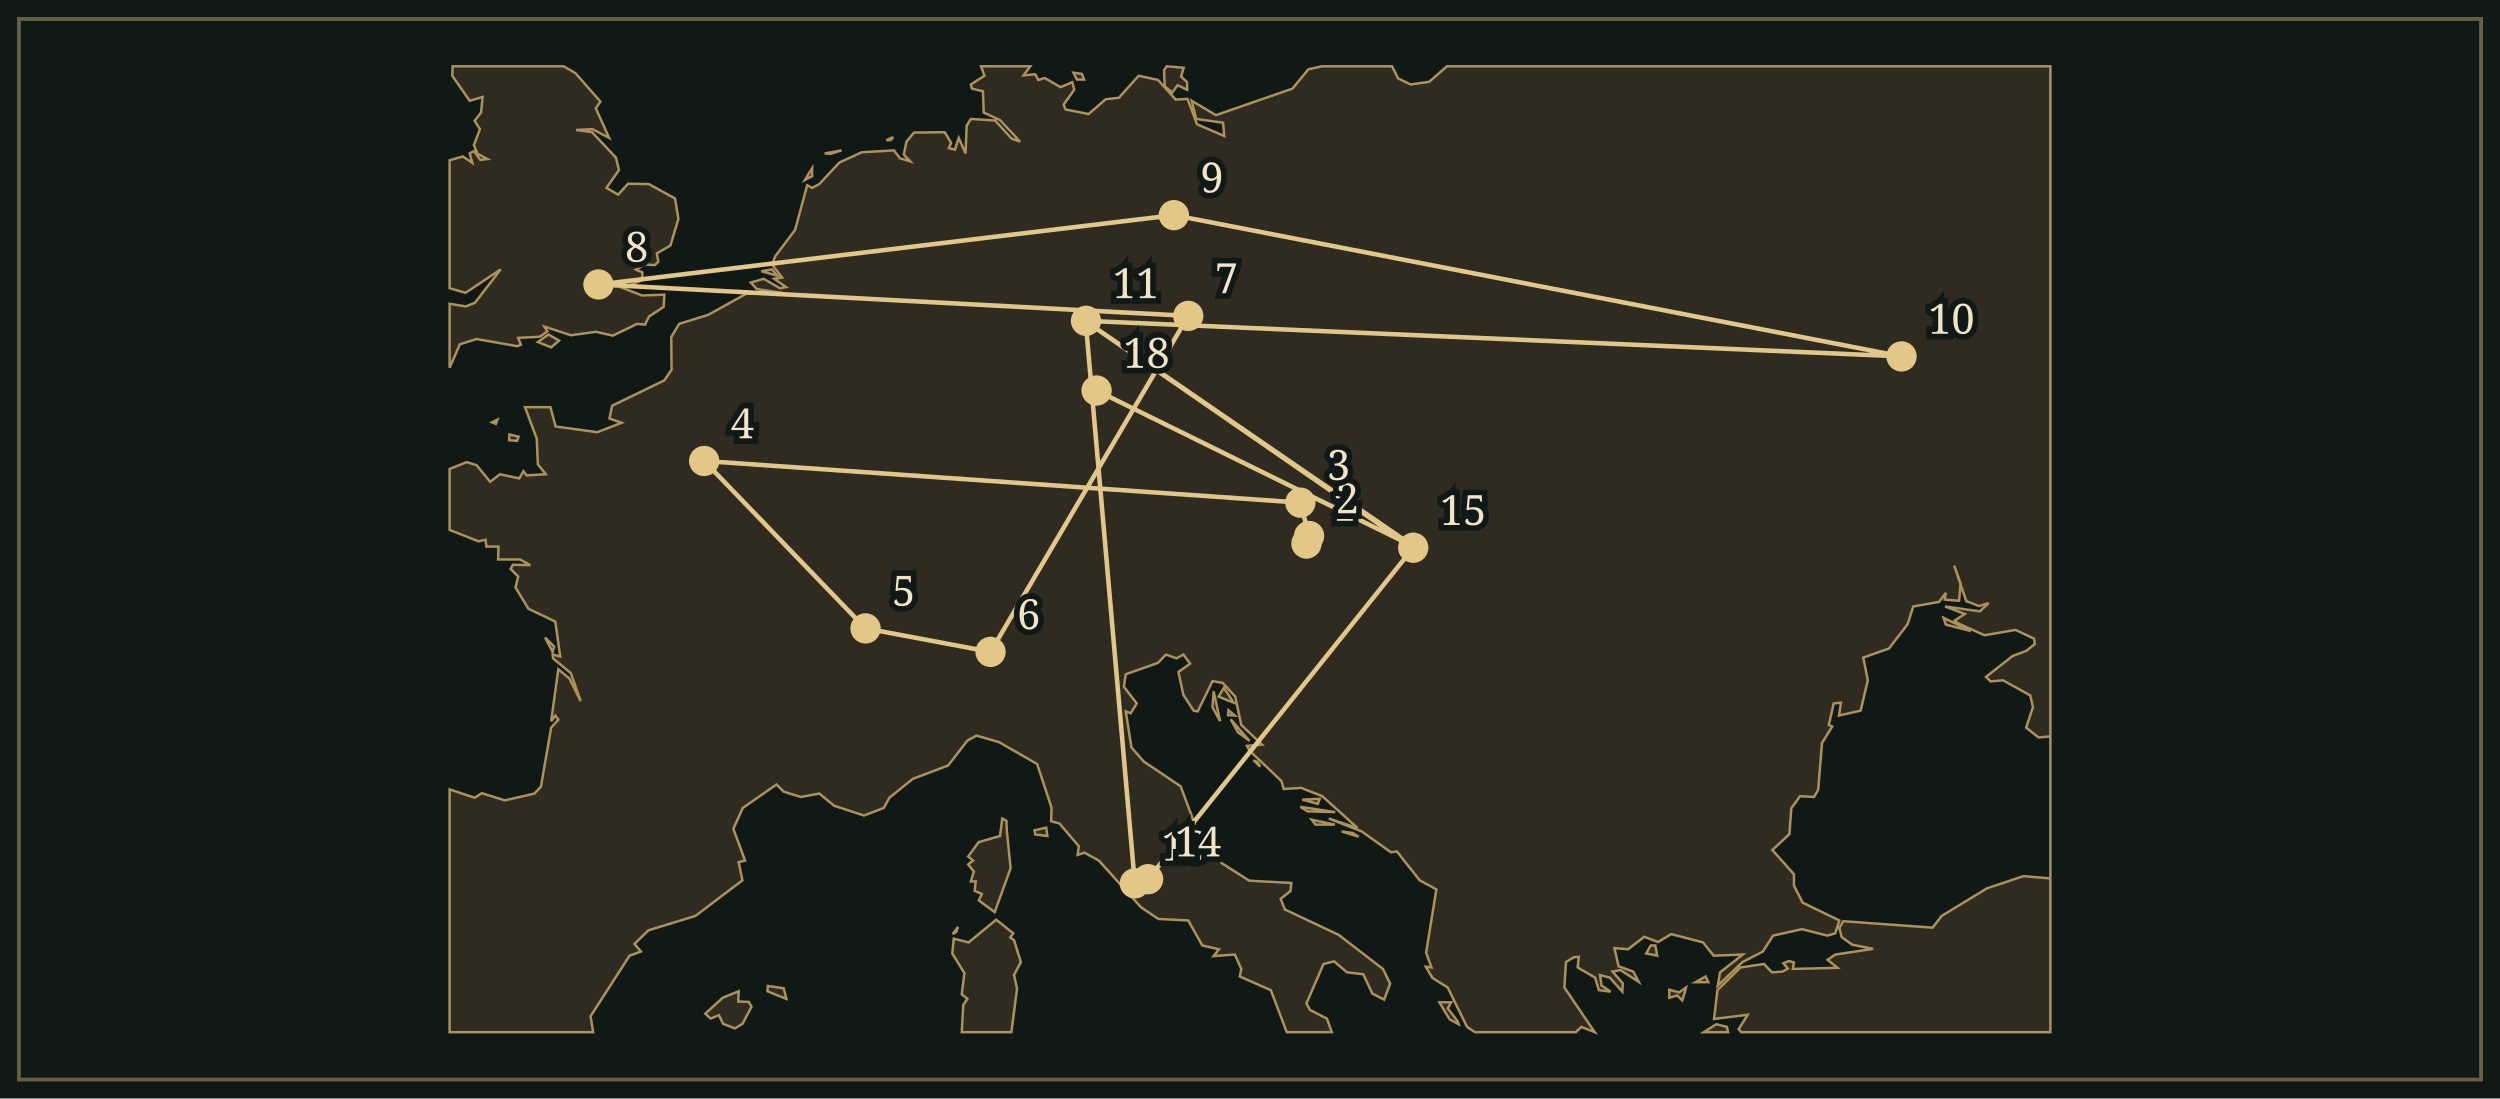
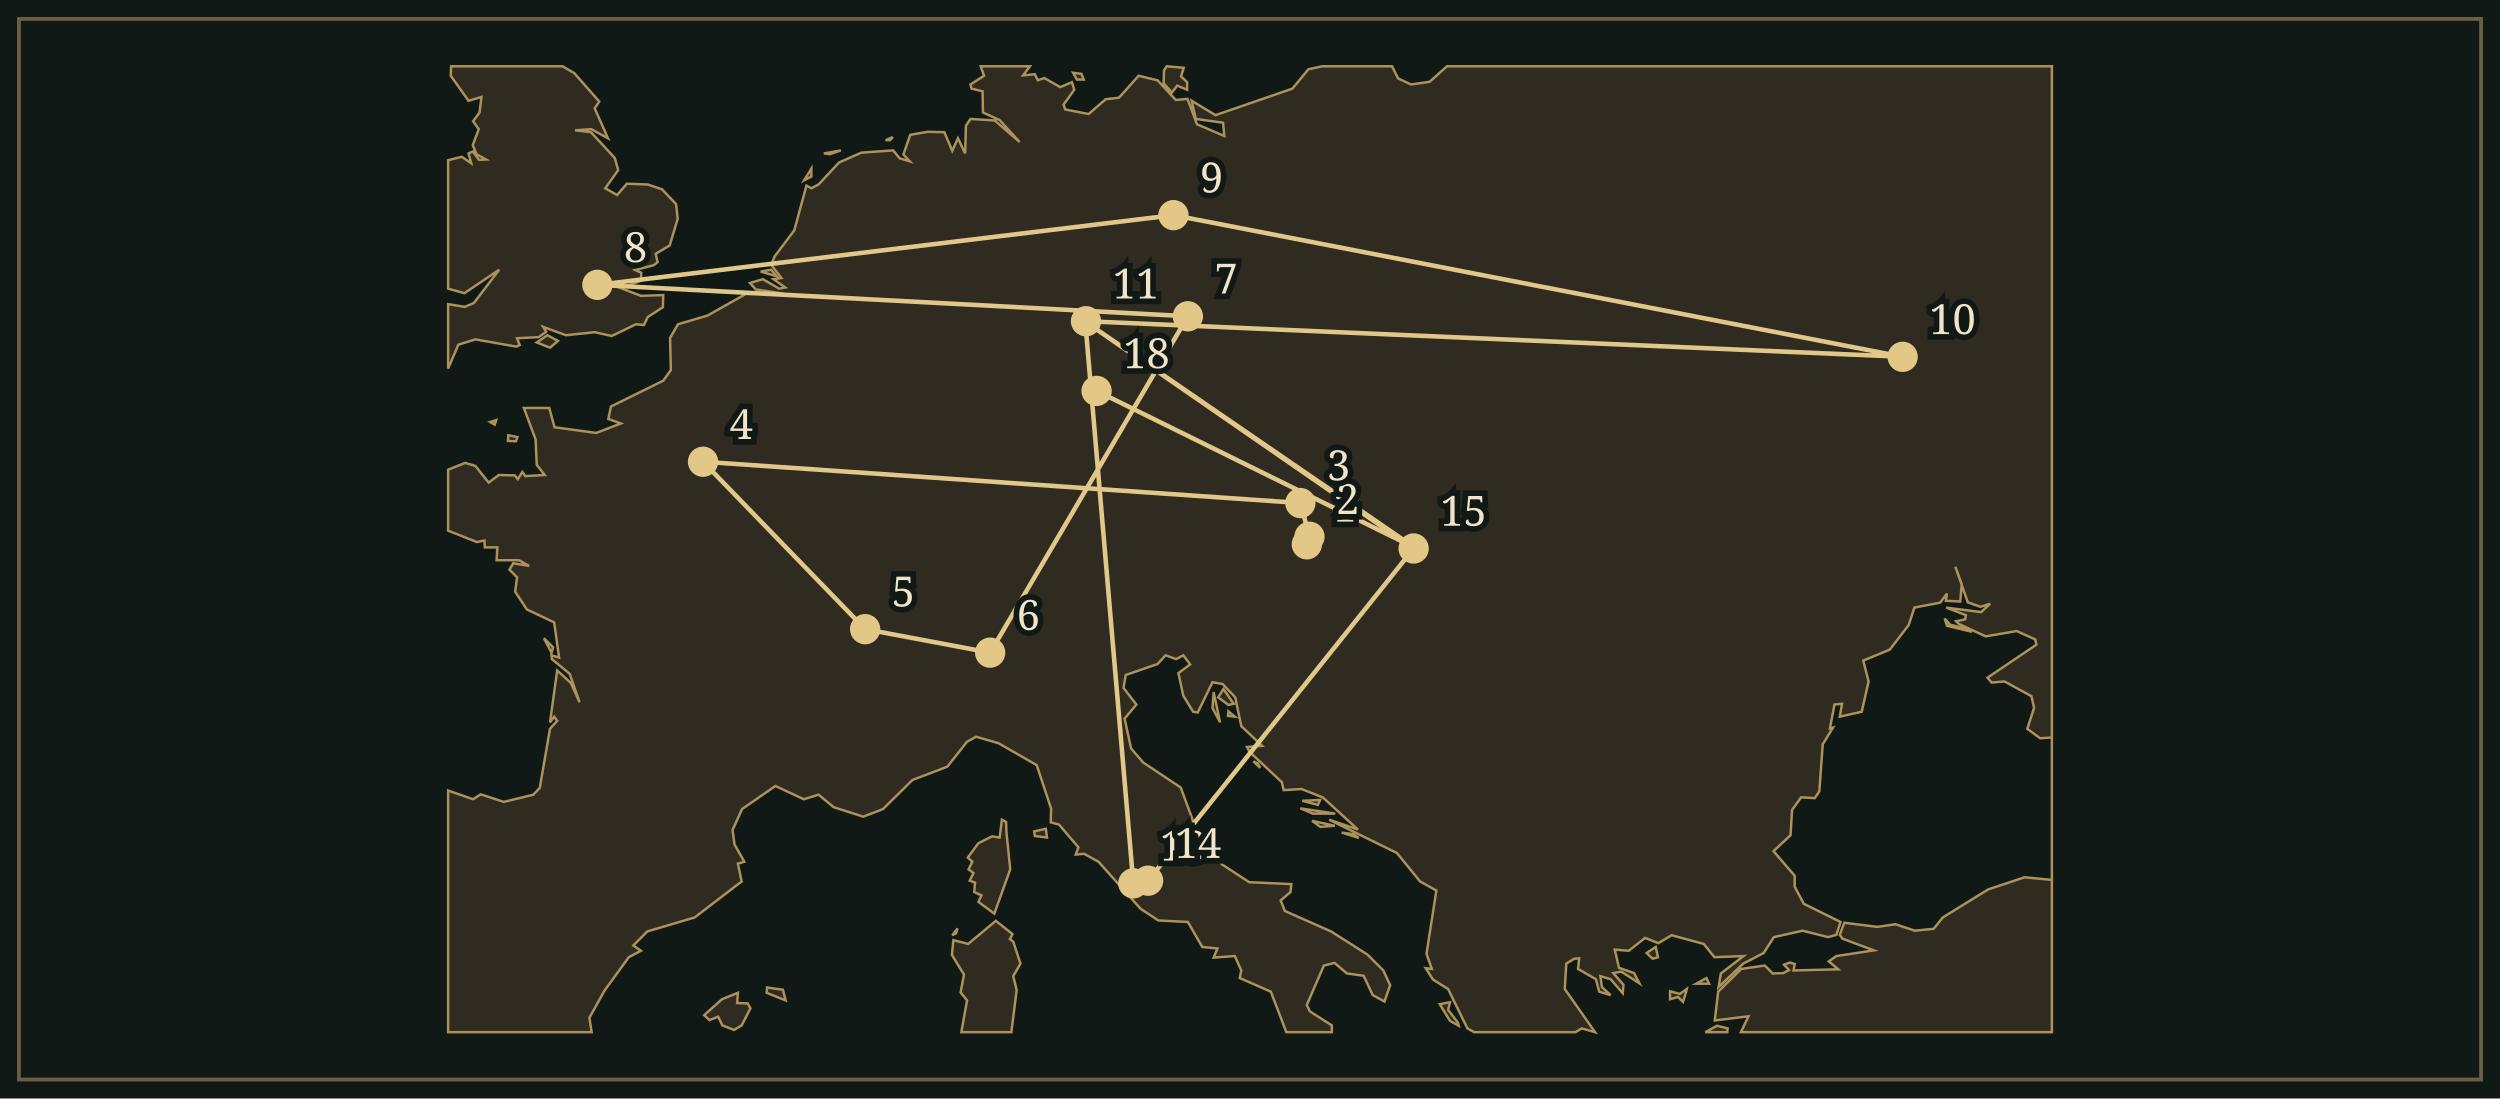
<svg xmlns="http://www.w3.org/2000/svg" viewBox="0 0 660 290" role="img" aria-label="Places in the life of Franz Liszt">
  <rect width="660" height="290" fill="#111916" />
-   <path d="M194.9,264.4L197.7,264.5L198.4,265.8L196,270.3L194,271.5L190.9,270.3L189.8,268L187.6,268.9L186.2,267.6L190.8,263.4L195,261.7L194.9,264.4ZM267.7,248.2L269.5,254L267.7,257.4L268.5,261L267,272.5L253.9,272.5L254.3,265.3L255.4,263.7L253.9,262.5L254.6,256.9L251.4,251.7L251.8,247.8L255.7,248.8L263,242.8L267.5,246.4L266.7,247.5L267.7,248.2ZM265.8,219.3L266.8,229.2L262.6,240.8L258.4,237.7L259.2,236L257.3,235.2L257.6,232.7L256.3,232.7L257.1,230.1L255.6,228.2L256.9,227.2L255.6,226.1L258.4,222.3L264,220.7L264.6,216.1L265.7,216.7L265.8,219.3ZM148.8,17.5L151.9,19.3L158.5,26.8L157.3,28.6L160.8,36.4L156.4,34.1L152.1,34.3L156.3,34.9L162.6,41.6L163.4,44.9L160.1,49.6L163.2,51.4L165.8,48.5L171.3,48.6L178.2,52.4L179.1,57.8L177,64.8L173.4,66.9L173.8,69.1L172.8,70L170.2,69.8L167.9,71.2L169.6,71.9L169.5,74L164.3,76L169.5,78L175.4,77.8L175.2,81L171.3,83.6L170.3,85.7L168.2,85.5L161.8,88.6L157.3,87.6L150.7,88.5L143.7,86.2L144.5,87.5L142.5,88.9L136.8,89.2L137.5,91L136.6,91.4L125.8,89.5L121.4,90.9L118.7,97.1L118.7,80.2L123,80.9L125.4,79.9L132.2,71.1L122.9,77.3L118.7,76.1L118.7,42.3L122.2,41.3L124.7,43L124,40.5L125.1,39.9L126.8,42.2L128.7,42L126.1,40.6L125.1,38.3L126.7,34.1L125.3,31.9L127,29.7L127.4,25.6L124,26.6L119.4,20L119.5,17.5L148.8,17.5ZM219.3,40.6L217.7,40.5L222.2,39.7L219.3,40.6ZM346.3,216.4L352.4,217.7L347.3,217.7L346.3,216.4ZM352.5,214.4L345.2,214.2L343.3,213L352.5,214.4ZM347.9,212.2L343.8,211.1L348.4,210.9L347.9,212.2ZM131.3,110.8L130.9,111.9L129.9,111.5L131.3,110.8ZM136.9,115.3L136.5,116.4L134.4,116.2L134.5,114.7L136.9,115.3ZM518.7,165.8L520.3,166.6L513.7,164.9L513.1,163.1L518.7,165.8ZM455.9,271.1L456.2,272.5L449.8,272.5L453.1,270.4L455.9,271.1ZM444.9,261.6L444.1,264.1L442.8,262.8L440.7,263.4L440.7,261.3L443.3,262L445.1,260.7L444.9,261.6ZM437.5,252.3L434.6,251.7L435.8,249.6L437,249.6L437.5,252.3ZM451,259.3L447.6,259.3L450.3,257.8L451,259.3ZM313.4,21.7L313.4,23.7L310.9,22.5L309.5,24.4L307.5,22.8L307.3,18.6L308,17.5L312.5,17.9L311.8,20.2L313.4,21.7ZM286.2,21L284.3,21L283.4,19.2L285.6,19.5L286.2,21ZM146.3,170.7L145.9,172.1L143.9,168.3L146.3,170.7ZM147.6,89.9L145.5,91.7L142,90.3L144.8,88.3L147.6,89.9ZM214.4,46.5L212.5,47.5L214.4,44.4L214.4,46.5ZM276.2,218.5L276.5,220.7L273.3,220.3L273.1,219.2L276.2,218.5ZM252.5,246L251.5,246.6L252.9,244.7L252.5,246ZM207.6,263.7L202.6,261.7L202.7,260.3L206.9,260.9L207.6,263.7ZM325.7,185.5L321.7,183.9L323.1,181.6L325.7,185.5ZM326,188.9L324.2,188.8L324.3,187.5L326,188.9ZM329.9,195.6L326.8,193.3L324.9,189.9L329.9,195.6ZM332,201.2L332.7,202.4L330.9,200.7L332,201.2ZM322.1,190.4L320.1,186.7L320.4,182.5L322.1,190.4ZM357.1,219.9L358.7,220.9L354.2,219.5L357.1,219.9ZM384.8,269.6L385.1,270.4L382.7,269.1L380,264.6L383.1,264.6L382.2,266.2L384.8,269.6ZM203.8,71.1L205.2,72.8L201,71.6L203.8,71.1ZM235.1,37L234,37L235.8,36.2L235.1,37ZM541.3,17.5L541.3,272.5L459.7,272.5L459,271.7L461.4,267.9L452.5,269L453.4,261.4L459.5,255.4L465.7,254.5L467.8,256.7L470.6,256.5L472,255.7L470.8,254.3L472.3,253.7L473.6,254.1L473.3,255.8L485.1,255.5L482.5,253.4L484.5,252L494.5,250.5L489,249.4L486.2,247.4L485.6,245L486.6,243.2L510.2,244.9L512.6,241.8L524.6,234.5L534.2,231.3L541.3,231.9L541.3,194.4L538.2,194.7L534.9,192.1L536.7,186.7L536,183.6L528.8,179.6L525.5,179.9L524.3,178.7L531.3,173.2L535,171.8L537.2,170L537,168.6L532.1,166.3L523.9,167.7L516.8,164.5L516.1,163.8L518.7,162.1L513.5,160.1L522.7,161.4L525,159.2L522.5,160L519.1,158.7L515.9,149.3L517.6,154L517.2,158.6L513.4,158.3L513.7,156.5L511.9,158.9L505.1,160.1L503.6,164.8L498.7,171.2L491.9,173.6L493.1,179.6L491.2,187.6L485.5,188.9L486,185.5L484.1,185.7L482.8,191.4L483.7,191.8L481,196.2L480,208.5L478.9,210.4L475.2,210.2L472.9,213.4L472.4,220.2L467.9,224.4L473.6,230.8L473.6,233.8L475.9,238.3L485.6,243L484.5,246.4L482.4,247L475.7,245.3L468.1,247L465.4,251.2L460,254L453.5,260.2L454.1,256.7L460.1,252L452.4,252.3L449.6,248.8L441.2,246.6L437.7,248.7L434.1,247.3L429.8,250.6L426.2,250.3L427.3,255.1L431.2,256.5L432.6,259.2L427.8,256.1L425.7,256.5L428.4,259.6L428.3,261.8L425,258.1L422.4,257.4L422.8,260.2L425.2,261.8L422.1,261.4L421.1,258.1L416.5,255.4L416.8,252.6L415.5,252.7L413.4,254L413,260.7L421,272.5L417.5,271.1L416,272.5L389.4,272.5L387.3,271.1L382.2,260.7L378.2,258.2L376.4,255.2L377.9,255.4L376.5,251.5L379.2,234.8L374.8,232.4L368.8,224.8L367.2,225L359.5,219.5L350.8,216.1L358.4,218.6L349.1,210.2L343.5,208L338.9,208.3L338.3,206.2L329.9,198.2L329.2,196.9L333.2,196.6L327.7,191.4L326.1,183.9L322.8,180.3L320.1,179.8L316.2,187.8L315.1,187.6L312.4,183.4L311.1,177.4L314.2,175.2L312.4,172.8L310.6,173.8L307.8,172.8L305.7,175L297.2,178L296.7,181.3L300.1,185.7L298.5,188.3L297.2,187.8L298.7,197.3L301.9,201L311.7,207.6L316.7,221L322.6,227.9L329.8,232.5L340.9,233.1L340.7,235.2L338.1,237.3L339.2,240.1L353.4,246.8L365.1,255.8L367,259.7L365.4,263.9L362.3,262.3L359.9,257.2L355.6,256.7L352.2,253.8L349.4,254.5L344.9,264.9L345.8,266.6L350.3,268.9L351.6,272.5L339.7,272.5L335.5,261.4L327.3,257.8L327.7,255.8L326,252L320.4,252.4L321.8,250.6L317.4,249.6L313.7,243L305.8,242.6L301.2,239.5L290.1,227.2L286.3,225.1L284.5,225.7L284.8,223.4L279.7,217.4L277.5,216.8L277.6,213.2L273.8,201.7L263.7,195.9L257.8,194.2L255.4,195.5L250.3,202.1L241,205.6L234.8,210.6L233.3,213.3L228.1,215.3L220.2,212.7L216.3,209.5L211.4,210.4L206.9,209L205,207.1L196.1,213.3L193.6,218.8L196.7,227.2L195,227.6L196,232.4L183.6,241.8L171.2,245.6L167.5,249.2L169.2,251.2L166.2,252.3L155.9,268.3L156.6,272.5L118.7,272.5L118.7,208.4L125.3,210.6L127.2,209.4L133.3,211.3L141.1,209.5L142.8,207.7L145.5,192.1L147.4,190L146.6,188.9L145.5,190.4L147.4,176.7L150.3,179.1L153.3,185.1L150.7,177.7L146,173.8L145.9,172.8L147.9,173.3L146.6,164.1L139.5,160.7L136.1,155.1L136.8,152.2L134.8,150.2L135.4,149.1L140,149.2L137.3,147.7L131.5,147.7L131.6,144.3L128.4,144.3L128.2,142.5L126.3,142.9L118.7,139.9L118.7,123.8L123.2,122L125.8,122.8L129.4,127.2L132,125.2L137.1,126.3L138.2,124.4L139,125.5L144.1,125.2L142,122.6L141.7,115.8L138.6,107.5L145.3,107.5L146.7,112.6L157.7,114.1L164.1,111.6L160.9,110.5L161.6,107.1L175.4,100.4L177.3,97.6L177.2,89L179.3,85.5L187,83.1L197.1,77.5L206.9,77.4L199.8,76.3L198.2,74.6L201.6,73.6L205.9,76.1L207.5,75.8L204.4,73.6L206.5,73.3L203.8,69.8L204.7,67.6L209.9,60.7L213.1,48.9L214.4,49.6L216.3,48.6L221.6,42.9L227.5,40.2L236,39.7L237.6,41.8L240.3,42.6L238.6,40.8L239.3,37.4L241.3,35L249.4,34.9L251.1,37.7L250.5,39.1L252.1,39.5L253.1,36.4L254.9,40.5L255.2,33.2L256.3,31.4L262.7,31.8L267.1,36.6L269.3,37.4L264,31.7L259.7,29.7L259.5,24.1L256.6,23.4L256.3,22.3L259.9,20L259,17.5L272,17.5L270.2,19.9L273.3,19.6L274.1,21.1L275.8,20.6L280,23L283.1,21.7L283.6,23.7L280.8,27.6L281.3,28.9L287.4,30.1L291.9,26.2L295.4,25.8L300.6,20L305.7,21.1L310.4,26.3L313.5,26.1L316,32.8L323.2,35.9L322.9,32.4L315.8,31.4L314.6,26.6L321,30.4L341.2,23.4L345.4,18.3L349,17.5L367.5,17.5L369.1,20.7L372.4,22.3L377.3,21.6L382,17.5L541.3,17.5Z" fill="#302b20" stroke="#ad935b" stroke-width=".65" />
-   <path d="M344.9,143.5L345.6,141.5L343.3,132.7L185.9,121.7L228.5,165.9L261.5,172.1L313.7,83.4L158,75.1L309.9,56.8L502,94.1L286.7,84.7L286.6,84.7L299.6,233.2L303.1,232.1L373.1,144.6L286.6,84.8L373.4,144.4L289.5,103.1L289.3,103.1" fill="none" stroke="#e1c78a" stroke-width="1.2" />
-   <circle cx="344.9" cy="143.5" r="4" fill="#e3c786" />
-   <text x="351.9" y="137.5" fill="#f1e4c8" stroke="#111916" stroke-width="3" paint-order="stroke" font-family="Georgia,serif" font-size="11">1</text>
-   <circle cx="345.6" cy="141.5" r="4" fill="#e3c786" />
-   <text x="352.6" y="135.5" fill="#f1e4c8" stroke="#111916" stroke-width="3" paint-order="stroke" font-family="Georgia,serif" font-size="11">2</text>
-   <circle cx="343.3" cy="132.7" r="4" fill="#e3c786" />
-   <text x="350.3" y="126.7" fill="#f1e4c8" stroke="#111916" stroke-width="3" paint-order="stroke" font-family="Georgia,serif" font-size="11">3</text>
-   <circle cx="185.9" cy="121.7" r="4" fill="#e3c786" />
-   <text x="192.9" y="115.7" fill="#f1e4c8" stroke="#111916" stroke-width="3" paint-order="stroke" font-family="Georgia,serif" font-size="11">4</text>
-   <circle cx="228.5" cy="165.9" r="4" fill="#e3c786" />
-   <text x="235.5" y="159.9" fill="#f1e4c8" stroke="#111916" stroke-width="3" paint-order="stroke" font-family="Georgia,serif" font-size="11">5</text>
-   <circle cx="261.5" cy="172.1" r="4" fill="#e3c786" />
-   <text x="268.5" y="166.1" fill="#f1e4c8" stroke="#111916" stroke-width="3" paint-order="stroke" font-family="Georgia,serif" font-size="11">6</text>
-   <circle cx="313.7" cy="83.4" r="4" fill="#e3c786" />
-   <text x="320.7" y="77.4" fill="#f1e4c8" stroke="#111916" stroke-width="3" paint-order="stroke" font-family="Georgia,serif" font-size="11">7</text>
-   <circle cx="158" cy="75.1" r="4" fill="#e3c786" />
-   <text x="165" y="69.1" fill="#f1e4c8" stroke="#111916" stroke-width="3" paint-order="stroke" font-family="Georgia,serif" font-size="11">8</text>
-   <circle cx="309.9" cy="56.8" r="4" fill="#e3c786" />
-   <text x="316.9" y="50.8" fill="#f1e4c8" stroke="#111916" stroke-width="3" paint-order="stroke" font-family="Georgia,serif" font-size="11">9</text>
-   <circle cx="502" cy="94.1" r="4" fill="#e3c786" />
-   <text x="509" y="88.1" fill="#f1e4c8" stroke="#111916" stroke-width="3" paint-order="stroke" font-family="Georgia,serif" font-size="11">10</text>
-   <circle cx="286.7" cy="84.7" r="4" fill="#e3c786" />
-   <text x="293.7" y="78.7" fill="#f1e4c8" stroke="#111916" stroke-width="3" paint-order="stroke" font-family="Georgia,serif" font-size="11">11</text>
-   <circle cx="299.6" cy="233.2" r="4" fill="#e3c786" />
-   <text x="306.6" y="227.2" fill="#f1e4c8" stroke="#111916" stroke-width="3" paint-order="stroke" font-family="Georgia,serif" font-size="11">13</text>
-   <circle cx="303.1" cy="232.1" r="4" fill="#e3c786" />
-   <text x="310.1" y="226.1" fill="#f1e4c8" stroke="#111916" stroke-width="3" paint-order="stroke" font-family="Georgia,serif" font-size="11">14</text>
-   <circle cx="373.1" cy="144.6" r="4" fill="#e3c786" />
-   <text x="380.1" y="138.6" fill="#f1e4c8" stroke="#111916" stroke-width="3" paint-order="stroke" font-family="Georgia,serif" font-size="11">15</text>
-   <circle cx="289.5" cy="103.1" r="4" fill="#e3c786" />
-   <text x="296.5" y="97.1" fill="#f1e4c8" stroke="#111916" stroke-width="3" paint-order="stroke" font-family="Georgia,serif" font-size="11">18</text>
+   <path d="M194.6,264.8L197.4,264.9L198.1,266.2L195.8,270.7L193.8,271.9L190.7,270.7L189.6,268.4L187.3,269.3L185.9,268L190.6,263.8L194.8,262.1L194.6,264.8ZM267.5,248.6L269.4,254.4L267.5,257.7L268.4,261.4L267,272.5L253.8,272.5L255.3,264.1L253.6,262L254.5,257.3L251.3,252.1L251.7,248.2L255.6,249.2L262.9,243.1L267.3,246.6L266.6,247.9L267.5,248.6ZM265.7,219.7L266.7,229.5L262.5,241.2L258.3,238.1L259.1,236.4L257.2,235.5L257.4,233L256,232.5L257,230.5L255.7,229.5L256.7,227.5L255.5,226.4L258.3,222.6L261.9,220.8L263.9,221.1L264.5,216.4L265.6,217L265.7,219.7ZM148.5,17.5L151.6,19.3L158.2,26.8L157,28.6L160.5,36.5L156.1,34.1L151.8,34.4L156,34.9L162.3,41.7L163.2,44.9L159.8,49.7L162.9,51.5L165.5,48.5L171,48.7L174.8,50L178.5,53.9L178.9,57.8L176.8,64.8L173.1,67L173.6,69.2L172.6,70L167.7,71.3L169.3,72L169.2,74.1L164,76.1L169.2,78.1L175.1,77.9L175,81.1L171,83.7L170,85.8L167.9,85.6L161.5,88.7L157,87.7L149.4,88.5L143.4,86.3L144.2,87.6L142.2,89L136.5,89.3L137.2,91.1L136.3,91.5L125.5,89.6L121,91L118.3,97.3L118.3,80.3L122.7,81L125.1,80L131.8,71.2L122.6,77.4L118.3,76.2L118.3,42.3L121.9,41.4L124.4,43.1L123.7,40.5L124.8,40L126.5,42.2L128.3,42.1L125.8,40.7L124.8,38.3L126.4,34.1L124.9,32L126.6,29.7L127.1,25.6L123.7,26.6L119,20L119.1,17.5L148.5,17.5ZM219.1,40.7L217.5,40.5L222,39.7L219.1,40.7ZM346.4,216.7L352.4,218L348.6,218.3L346.4,216.7ZM352.5,214.8L346.6,214.8L343.3,213.4L352.5,214.8ZM347.9,212.5L343.8,211.4L348.5,211.2L347.9,212.5ZM131,110.9L130.6,112.1L129.4,111.4L131,110.9ZM136.6,115.4L136.2,116.5L134.1,116.4L134.2,114.9L136.6,115.4ZM519,166L520.6,166.8L514,165.2L513.4,163.3L514.8,164.9L519,166ZM456.1,271.5L456,272.5L450.2,272.5L453.3,270.8L456.1,271.5ZM445.1,262L444.3,264.5L443,263.2L440.9,263.8L440.9,261.7L443.5,262.4L445.3,261.1L445.1,262ZM437.7,252.7L436.3,253.1L434.7,251.6L437.1,250L437.7,252.7ZM451.2,259.7L447.8,259.7L450.5,258.2L451.2,259.7ZM313.4,21.7L313.4,23.7L310.8,22.6L309.4,24.4L307.2,22L307.3,18.6L308,17.5L312.5,17.9L311.8,20.2L313.4,21.7ZM286.1,21L284.3,21L283.3,19.2L285.5,19.5L286.1,21ZM146,170.9L145.6,172.3L143.6,168.5L146,170.9ZM147.3,90L145.2,91.8L141.7,90.4L144.5,88.5L147.3,90ZM214.2,46.6L212.3,47.6L214.2,44.5L214.2,46.6ZM276.1,218.8L276.4,221.1L273.2,220.7L273,219.5L276.1,218.8ZM252.4,246.4L251.4,246.9L252.8,245.1L252.4,246.4ZM207.4,264.1L202.4,262.1L202.5,260.7L206.7,261.3L207.4,264.1ZM325.7,185.8L324.3,186.1L321.6,184.1L323,181.9L325.7,185.8ZM326,189.2L324.2,189L324.3,187.8L326,189.2ZM332,201.5L332.7,202.7L330.9,201L332,201.5ZM322.1,190.7L320.1,186.9L320.4,182.7L322.1,190.7ZM357.2,220.2L358.7,221.2L354.2,219.8L357.2,220.2ZM384.9,270L385.1,270.8L382.8,269.5L380.1,265.1L382.8,264.6L382.3,266.6L384.9,270ZM203.6,71.2L205,72.9L200.8,71.7L203.6,71.2ZM235,37L233.8,37L235.7,36.2L235,37ZM541.7,17.5L541.7,272.5L459.6,272.5L461.6,268.3L452.7,269.4L453.6,261.8L459.7,255.8L465.9,254.9L468,257L470.8,256.9L472.3,256.1L471,254.7L472.5,254.1L473.8,254.5L473.5,256.2L485.3,255.9L482.8,253.8L484.8,252.4L494.7,250.9L486.4,247.8L485.7,246.8L486.9,243.6L495.6,244.7L500.4,244L505.5,245.7L510.5,245.2L512.9,242.2L524.9,234.8L534.5,231.6L541.7,232.3L541.7,194.7L538.6,194.9L535.2,192.4L537,186.9L536.3,183.8L529.2,179.9L525.8,180.2L524.7,178.9L537.6,170.2L537.3,168.8L532.4,166.6L524.2,168L517.1,164.7L516.4,164L518.8,163.5L519,162.4L513.8,160.4L523,161.6L525.4,159.4L522.8,160.2L519.5,159L516.2,149.6L517.9,154.2L517.5,158.8L513.7,158.6L514,156.7L512.2,159.1L505.4,160.4L503.9,165L498.9,171.5L491.9,174.4L493.3,179.9L491.5,187.9L485.7,189.2L486.3,185.8L484.3,186L483.1,192.3L483.9,192.1L481.2,196.5L480.3,208.9L479.1,210.7L475.5,210.5L473.1,213.8L472.7,220.5L468.2,224.7L473.8,231.2L473.8,234.1L476.2,238.6L485.9,243.4L484.8,246.8L482.6,247.4L475.9,245.7L468.3,247.4L465.6,251.6L460.2,254.4L453.7,260.6L454.3,257L460.3,252.4L452.6,252.7L449.8,249.2L441.3,246.9L437.8,249L434.3,247.6L430,251L426.3,250.7L427.4,255.5L431.4,256.9L432.8,259.6L428,256.5L425.9,256.9L428.6,260L428.4,262.2L425.2,258.5L422.5,257.7L422.9,260.6L425.2,262.7L422.2,261.8L421.3,258.5L416.6,255.8L416.9,253L415.6,253.1L413.5,254.4L413.1,261.1L421.1,272.5L417.6,271.5L415.9,272.5L389.2,272.5L387.4,271.5L382.3,261.1L378.3,258.6L376.4,255.6L378,255.8L376.6,251.8L379.2,235.1L374.9,232.7L368.8,225.2L350.9,216.4L358.5,219L349.2,210.5L343.6,208.3L338.9,208.6L338.4,206.5L329.9,198.5L329.2,197.2L333.2,196.9L327.7,191.7L326.1,184.1L322.8,180.6L320.1,180.1L316.2,188.1L315,187.9L312.4,183.7L311.1,177.7L314.2,175.4L312.4,173L310.5,174L307.7,173L305.6,175.3L297.2,178.2L296.6,181.6L300,186L296.9,189.7L298.6,197.6L301.8,201.3L311.7,207.9L316.7,221.4L322.6,228.2L329.8,232.9L340.9,233.4L340.7,235.5L338.1,237.7L339.2,240.5L351.4,245.9L361,252L365.2,256.2L367,260.1L365.5,264.4L362.4,262.7L360,257.6L355.6,257L352.3,254.2L349.5,254.9L345,265.3L345.8,267L351.6,270.7L351.6,272.5L339.6,272.5L335.5,261.8L327.3,258.2L327.7,256.2L326,252.4L320.4,252.8L321.4,250.4L317.4,250L313.6,243.4L305.8,243L301.1,239.9L290,227.5L286.2,225.4L284,225.6L284.7,223.7L279.6,217.7L277.4,217.1L277.5,213.5L273.7,202L263.6,196.2L257.7,194.5L255.3,195.8L250.1,202.4L240.9,205.9L233.1,213.6L227.9,215.6L220.1,213.1L216.1,209.8L212.2,211L204.7,207.5L195.9,213.6L193.4,219.1L193.9,222.9L196.5,227.5L194.8,228L195.8,232.7L183.4,242.2L170.9,245.9L167.2,249.6L169.2,251L166,252.7L159.6,261.5L155.6,268.7L156.2,272.5L118.3,272.5L118.3,208.7L124.9,211L126.9,209.7L133,211.7L140.8,209.8L142.5,208L145.2,192.4L147.1,190.3L146.3,189.2L145.2,190.7L147.1,177L150.7,180.3L153,185.4L150.4,177.9L145.7,174L145.6,173L147.6,173.6L146.3,164.3L139.1,160.9L136,156.2L136.5,152.4L134.5,150.4L135.5,148.7L139.7,149.4L137,147.9L131.1,147.9L131.3,144.5L128,144.5L127.9,142.7L125.9,143.1L118.3,140.1L118.3,124L122.8,122.2L125.5,123L129,127.4L131.7,125.4L135.9,125.5L136.7,126.5L137.9,124.6L138.7,125.7L143.8,125.4L141.7,122.7L141.4,116L138.3,107.7L145,107.7L146.4,112.8L157.4,114.3L163.9,111.8L160.6,110.6L161.3,107.3L175.1,100.5L177.1,97.7L176.9,89.2L179,85.6L186.8,83.3L196.9,77.6L206.7,77.5L199.5,76.4L198,74.7L201.4,73.7L205.7,76.2L207.3,75.9L204.2,73.7L206.3,73.4L203.6,69.9L204.5,67.7L209.7,60.8L212.9,49L214.2,49.7L216.1,48.7L221.5,42.9L227.4,40.3L235.8,39.7L237.5,41.8L240.2,42.6L238.5,40.8L240.3,35.6L244.9,34.8L249.3,34.9L251.4,39.8L252.9,36.5L254.8,40.5L255,33.2L256.2,31.4L262.6,31.8L269.2,37.5L263.9,31.7L259.5,29.7L259.4,24.1L256.5,23.4L256.2,22.3L259.8,20L258.9,17.5L271.9,17.5L270.1,19.9L273.2,19.6L274,21.2L275.7,20.6L279.9,23L283,21.7L283.6,23.7L280.8,27.6L281.2,28.9L287.4,30.1L291.9,26.2L295.4,25.8L300.6,20L305.6,21.2L310.4,26.4L313.5,26.1L316,32.8L323.2,35.9L322.9,32.4L315.7,31.4L314.6,26.6L320.9,30.4L341.2,23.4L345.4,18.3L349,17.5L367.5,17.5L369.1,20.7L372.5,22.3L377.4,21.6L382,17.5L541.7,17.5Z" fill="#302b20" stroke="#ad935b" stroke-width=".65" />
+   <path d="M345,143.7L345.7,141.7L343.3,132.8L185.6,121.9L228.4,166.1L261.4,172.3L313.6,83.5L157.7,75.2L309.8,56.8L502.3,94.2L286.7,84.8L286.5,84.8L299.2,233.2L303.1,232.5L373.2,144.8L286.5,84.9L373.5,144.6L289.5,103.2L289.2,103.2" fill="none" stroke="#e1c78a" stroke-width="1.2" />
+   <circle cx="345" cy="143.7" r="4" fill="#e3c786" />
+   <text x="352" y="137.7" fill="#f1e4c8" stroke="#111916" stroke-width="3" paint-order="stroke" font-family="Georgia,serif" font-size="11">1</text>
+   <circle cx="345.7" cy="141.7" r="4" fill="#e3c786" />
+   <text x="352.7" y="135.7" fill="#f1e4c8" stroke="#111916" stroke-width="3" paint-order="stroke" font-family="Georgia,serif" font-size="11">2</text>
+   <circle cx="343.3" cy="132.8" r="4" fill="#e3c786" />
+   <text x="350.3" y="126.8" fill="#f1e4c8" stroke="#111916" stroke-width="3" paint-order="stroke" font-family="Georgia,serif" font-size="11">3</text>
+   <circle cx="185.6" cy="121.9" r="4" fill="#e3c786" />
+   <text x="192.6" y="115.9" fill="#f1e4c8" stroke="#111916" stroke-width="3" paint-order="stroke" font-family="Georgia,serif" font-size="11">4</text>
+   <circle cx="228.4" cy="166.1" r="4" fill="#e3c786" />
+   <text x="235.4" y="160.1" fill="#f1e4c8" stroke="#111916" stroke-width="3" paint-order="stroke" font-family="Georgia,serif" font-size="11">5</text>
+   <circle cx="261.4" cy="172.3" r="4" fill="#e3c786" />
+   <text x="268.4" y="166.3" fill="#f1e4c8" stroke="#111916" stroke-width="3" paint-order="stroke" font-family="Georgia,serif" font-size="11">6</text>
+   <circle cx="313.6" cy="83.5" r="4" fill="#e3c786" />
+   <text x="320.6" y="77.5" fill="#f1e4c8" stroke="#111916" stroke-width="3" paint-order="stroke" font-family="Georgia,serif" font-size="11">7</text>
+   <circle cx="157.7" cy="75.2" r="4" fill="#e3c786" />
+   <text x="164.7" y="69.2" fill="#f1e4c8" stroke="#111916" stroke-width="3" paint-order="stroke" font-family="Georgia,serif" font-size="11">8</text>
+   <circle cx="309.8" cy="56.8" r="4" fill="#e3c786" />
+   <text x="316.8" y="50.8" fill="#f1e4c8" stroke="#111916" stroke-width="3" paint-order="stroke" font-family="Georgia,serif" font-size="11">9</text>
+   <circle cx="502.3" cy="94.2" r="4" fill="#e3c786" />
+   <text x="509.3" y="88.2" fill="#f1e4c8" stroke="#111916" stroke-width="3" paint-order="stroke" font-family="Georgia,serif" font-size="11">10</text>
+   <circle cx="286.7" cy="84.8" r="4" fill="#e3c786" />
+   <text x="293.7" y="78.8" fill="#f1e4c8" stroke="#111916" stroke-width="3" paint-order="stroke" font-family="Georgia,serif" font-size="11">11</text>
+   <circle cx="299.2" cy="233.2" r="4" fill="#e3c786" />
+   <text x="306.2" y="227.2" fill="#f1e4c8" stroke="#111916" stroke-width="3" paint-order="stroke" font-family="Georgia,serif" font-size="11">13</text>
+   <circle cx="303.1" cy="232.5" r="4" fill="#e3c786" />
+   <text x="310.1" y="226.5" fill="#f1e4c8" stroke="#111916" stroke-width="3" paint-order="stroke" font-family="Georgia,serif" font-size="11">14</text>
+   <circle cx="373.2" cy="144.8" r="4" fill="#e3c786" />
+   <text x="380.2" y="138.8" fill="#f1e4c8" stroke="#111916" stroke-width="3" paint-order="stroke" font-family="Georgia,serif" font-size="11">15</text>
+   <circle cx="289.5" cy="103.2" r="4" fill="#e3c786" />
+   <text x="296.5" y="97.2" fill="#f1e4c8" stroke="#111916" stroke-width="3" paint-order="stroke" font-family="Georgia,serif" font-size="11">18</text>
  <rect x="5" y="5" width="650" height="280" fill="none" stroke="#c3a970" stroke-opacity=".5" />
</svg>
